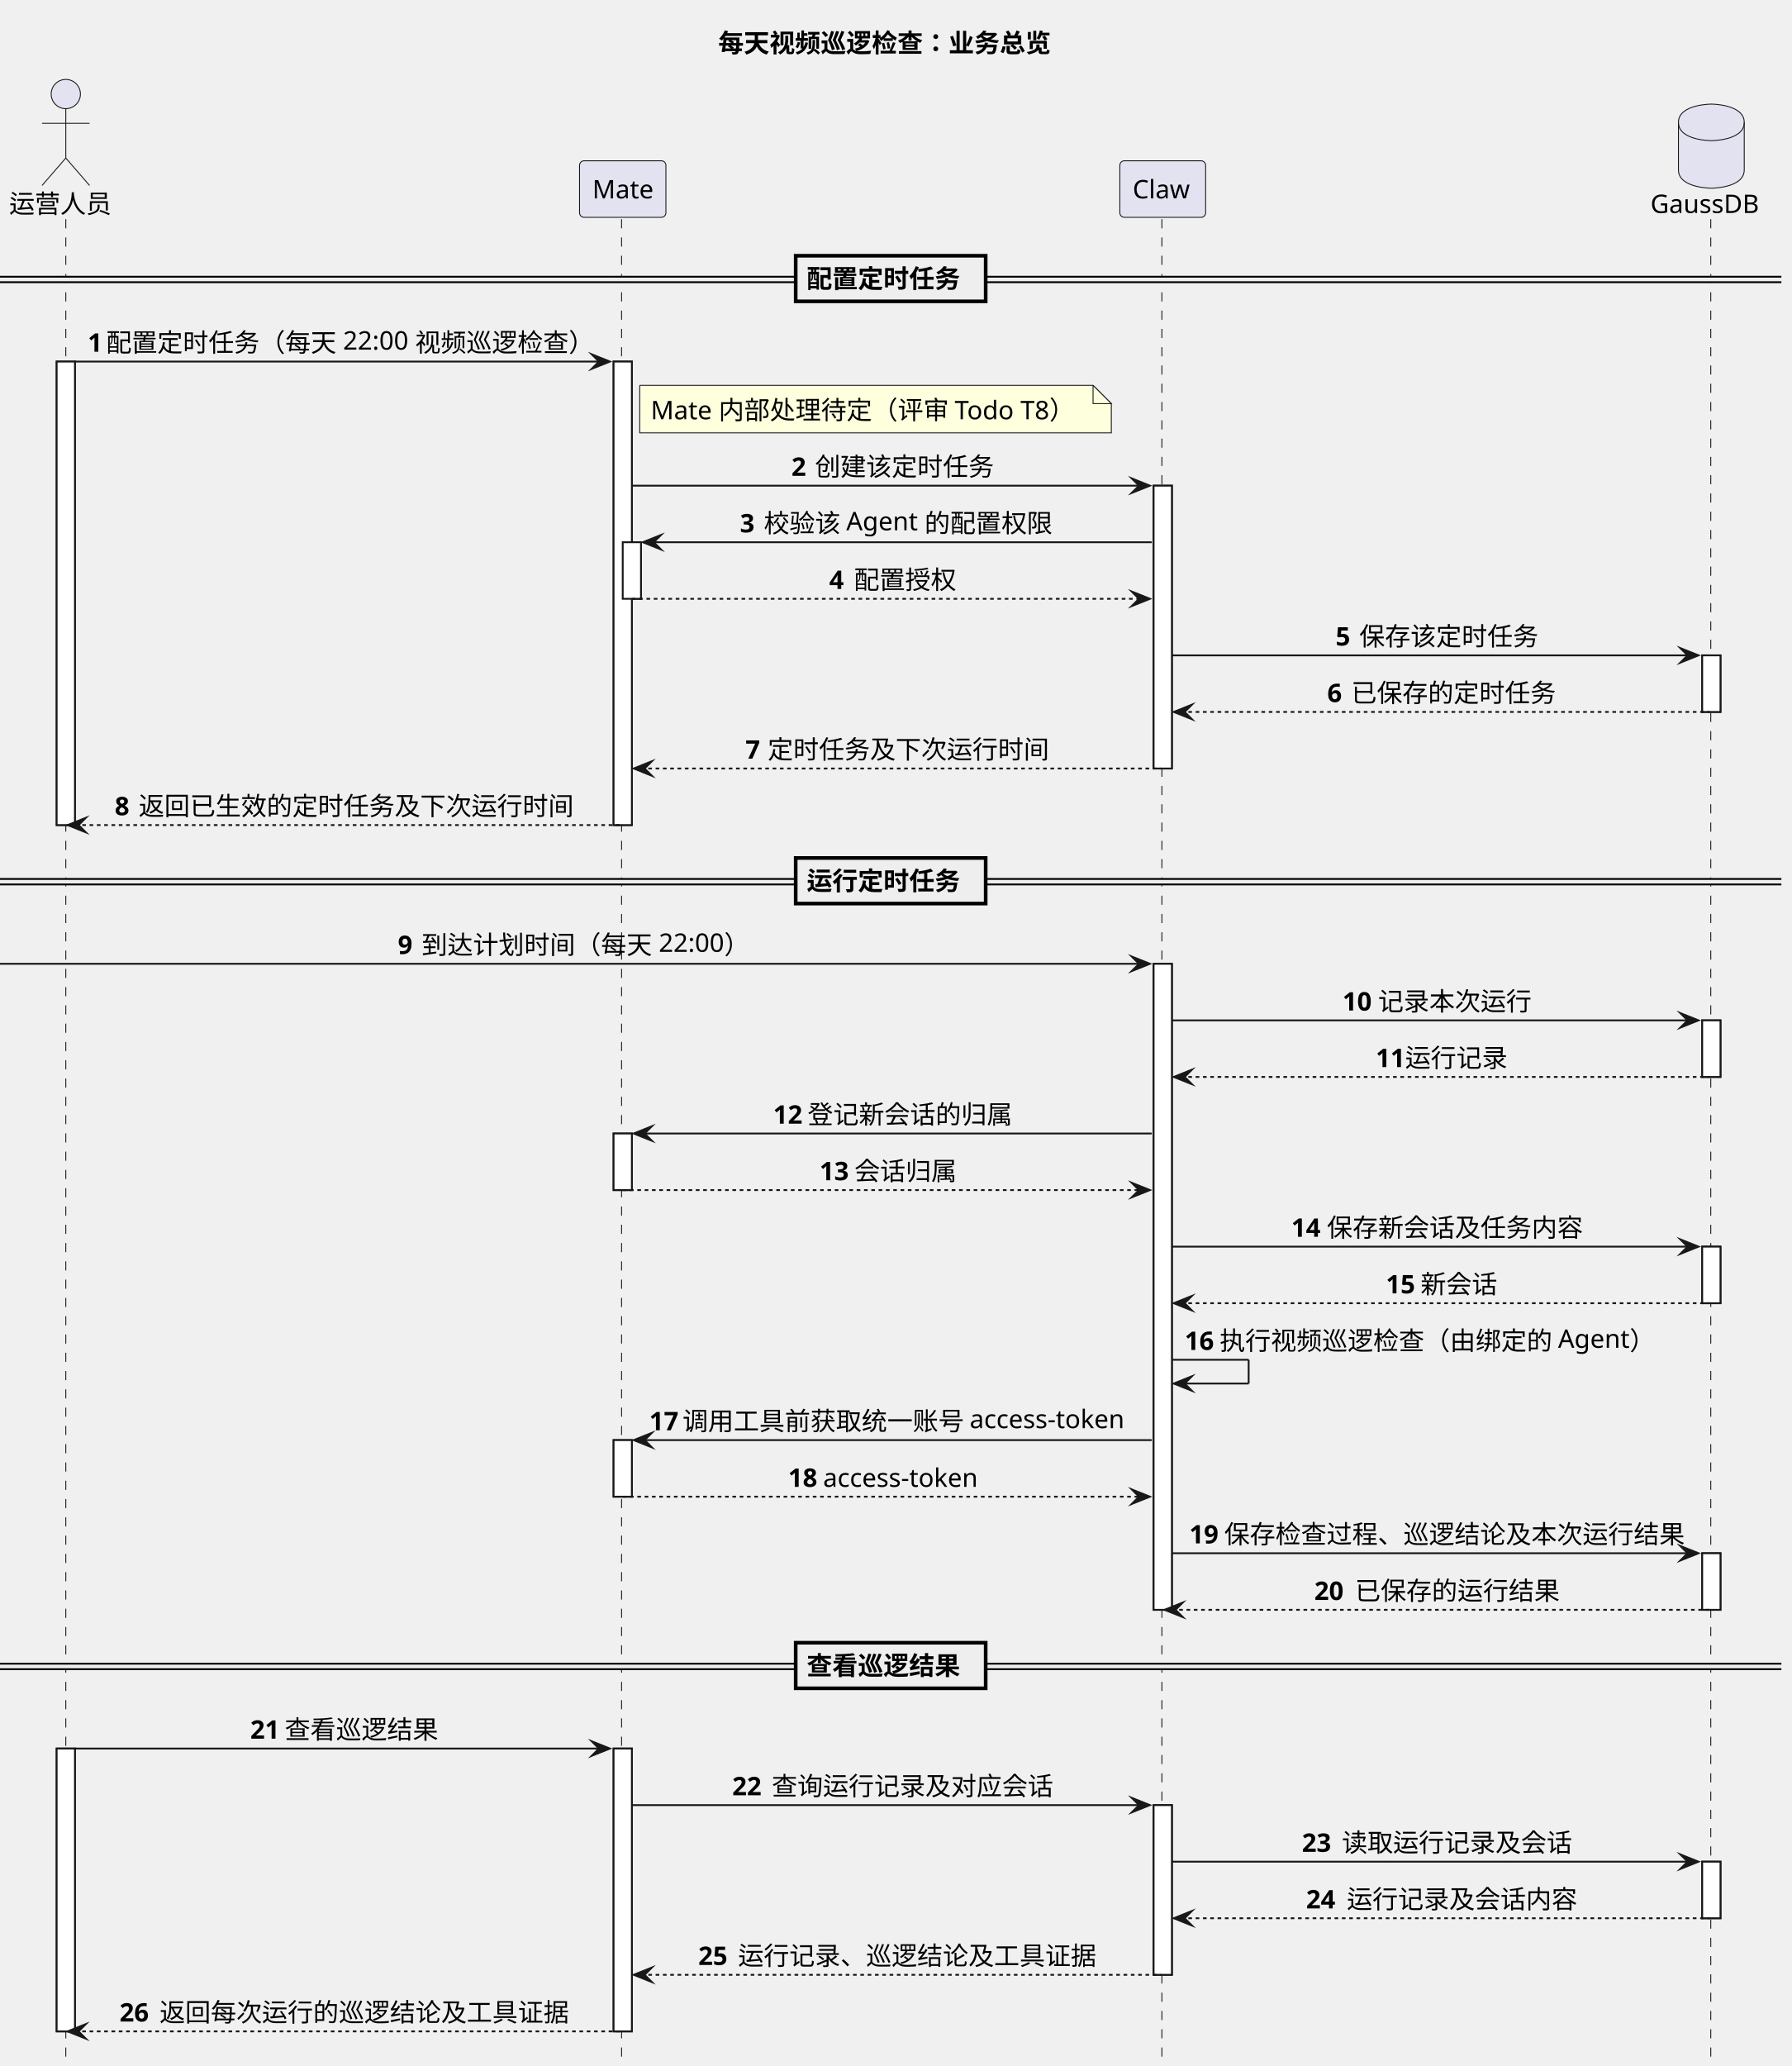
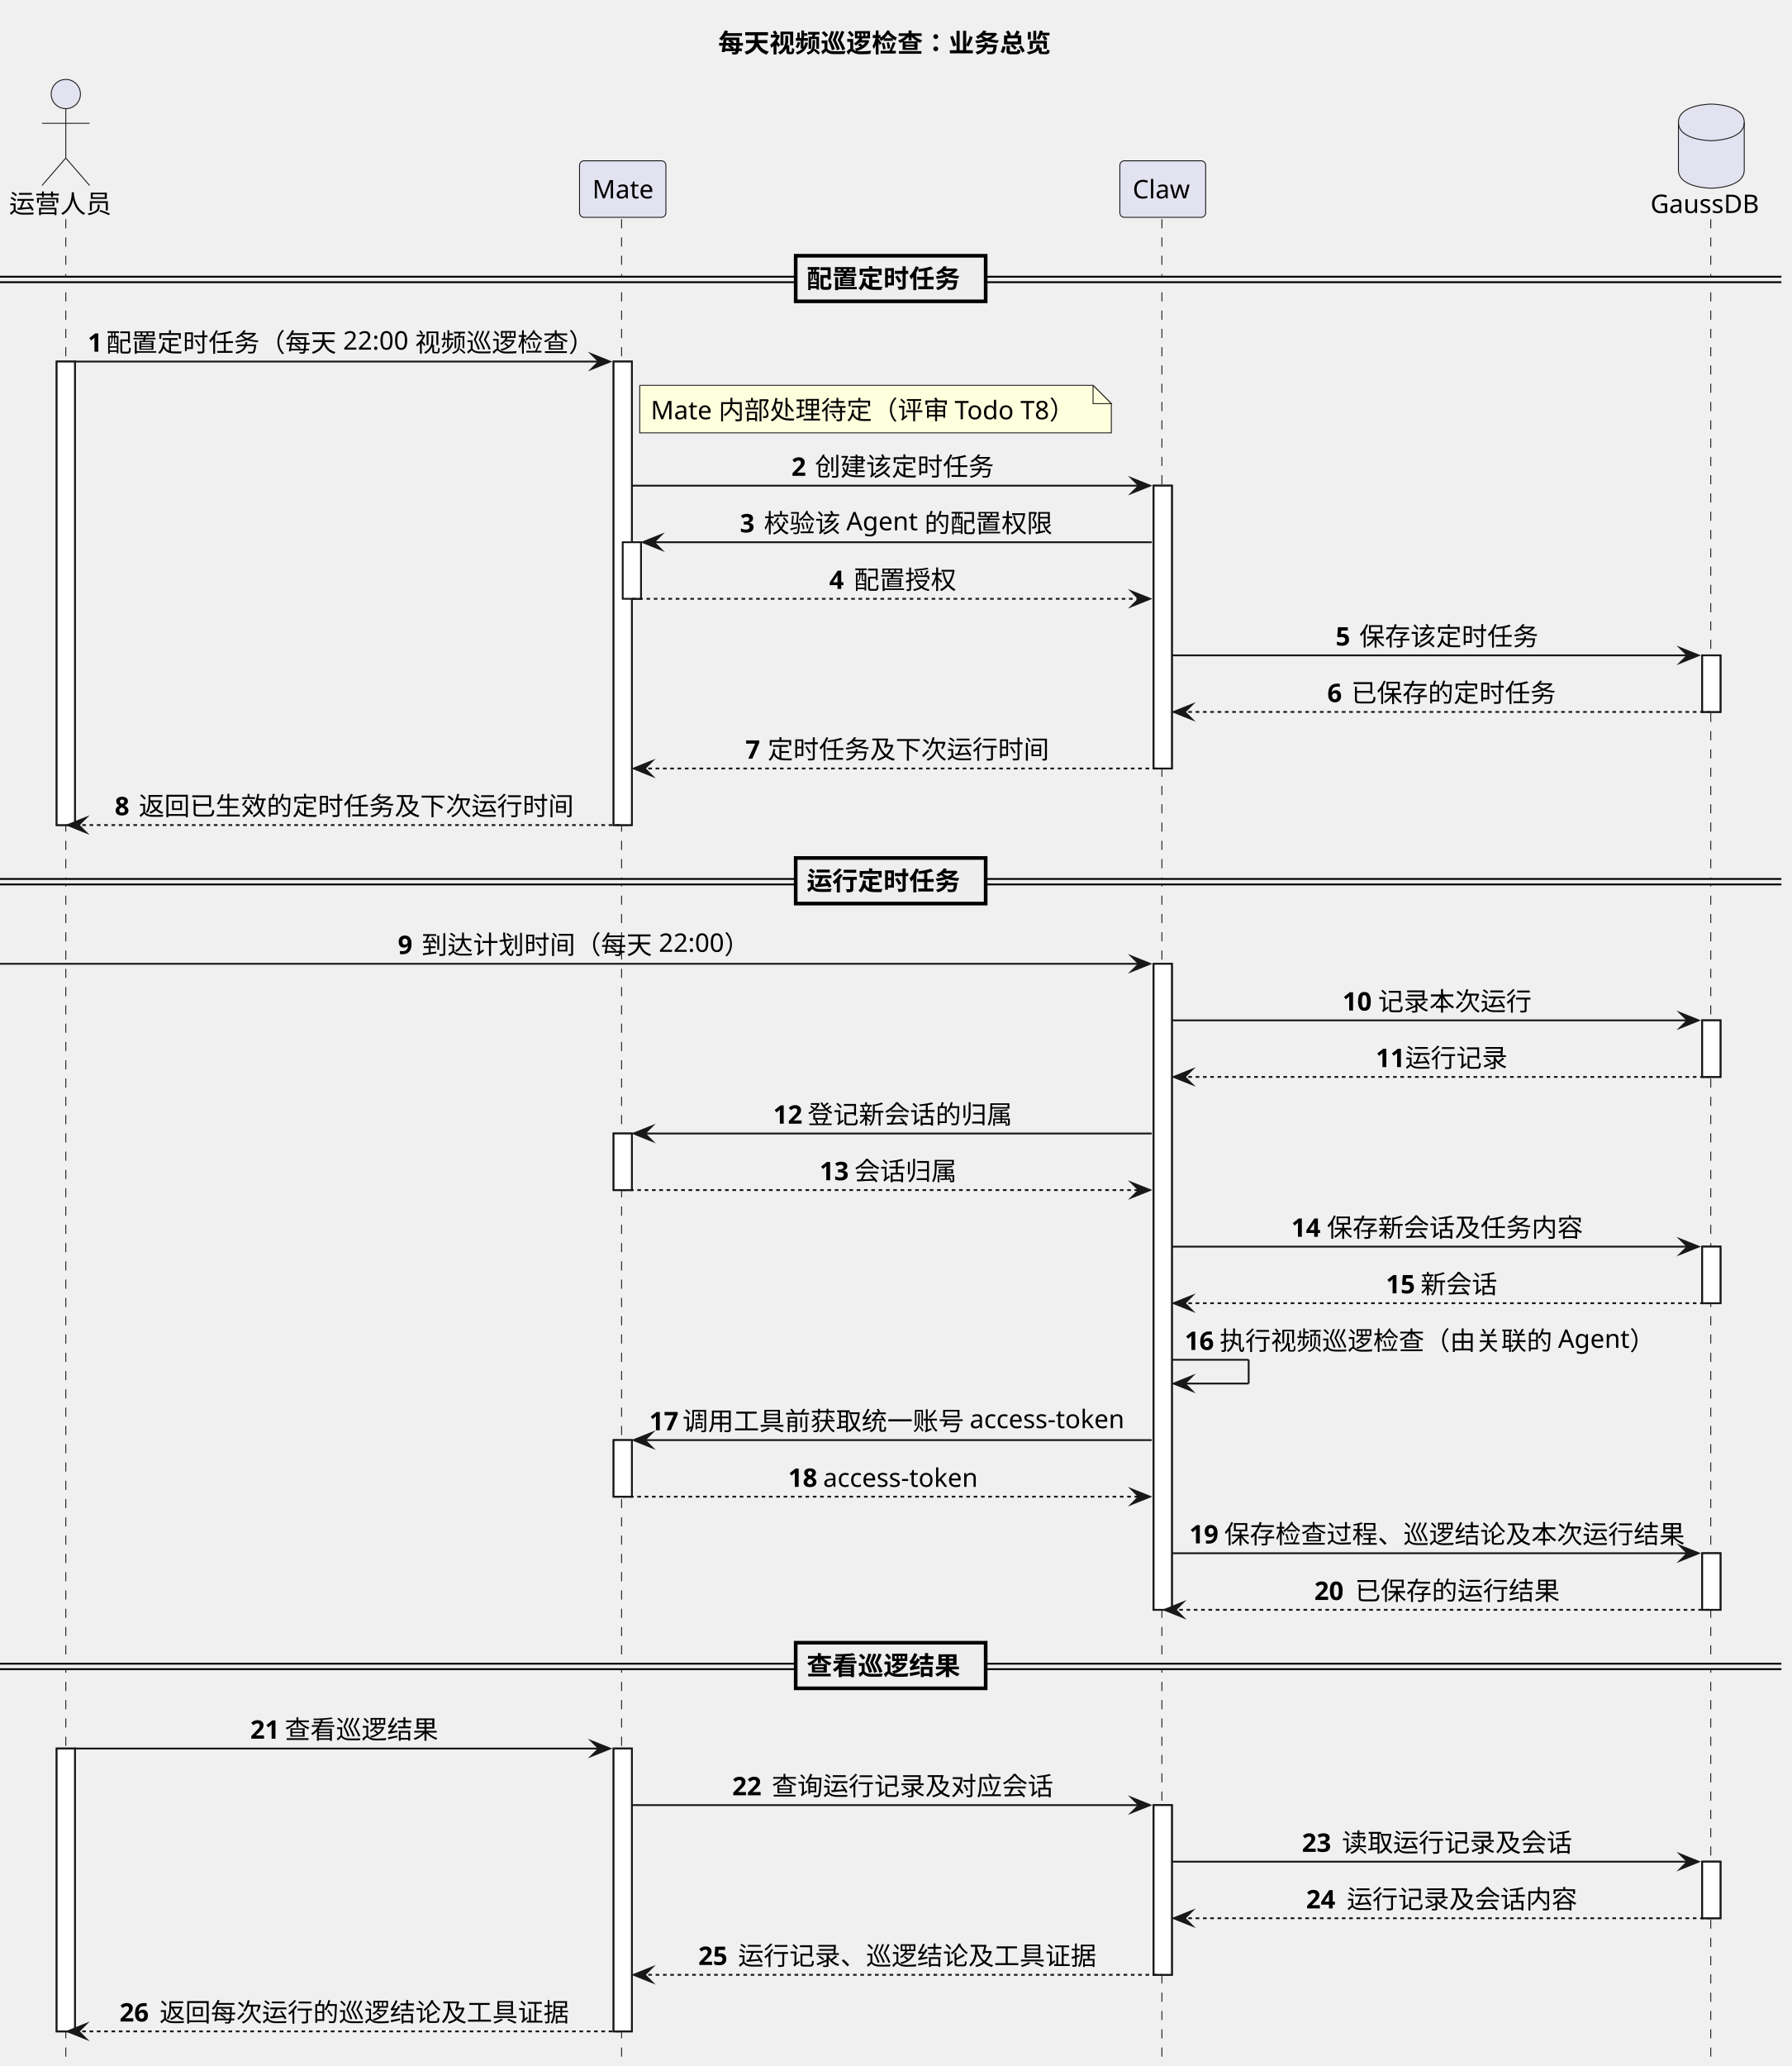
<svg xmlns="http://www.w3.org/2000/svg" contentStyleType="text/css" data-diagram-type="SEQUENCE" height="1130px" preserveAspectRatio="none" style="width:980px;height:1130px;background:#FFFFFF;" version="1.1" viewBox="0 0 980 1130" width="980px" zoomAndPan="magnify">
  <defs />
  <g>
    <g class="title" data-source-line="317">
      <text fill="#000000" font-family="sans-serif" font-size="14" font-weight="700" lengthAdjust="spacing" textLength="187.688" x="392.942" y="28.562">每天视频巡逻检查：业务总览</text>
    </g>
    <g>
      <rect fill="#FFFFFF" height="253.516" style="stroke:#181818;stroke-width:1;" width="10" x="31" y="197.758" />
    </g>
    <g>
      <rect fill="#FFFFFF" height="154.697" style="stroke:#181818;stroke-width:1;" width="10" x="31" y="956.365" />
    </g>
    <g>
      <rect fill="#FFFFFF" height="253.516" style="stroke:#181818;stroke-width:1;" width="10" x="335.685" y="197.758" />
    </g>
    <g>
      <rect fill="#FFFFFF" height="30.939" style="stroke:#181818;stroke-width:1;" width="10" x="340.685" y="296.576" />
    </g>
    <g>
      <rect fill="#FFFFFF" height="30.939" style="stroke:#181818;stroke-width:1;" width="10" x="335.685" y="619.971" />
    </g>
    <g>
      <rect fill="#FFFFFF" height="30.939" style="stroke:#181818;stroke-width:1;" width="10" x="335.685" y="787.668" />
    </g>
    <g>
      <rect fill="#FFFFFF" height="154.697" style="stroke:#181818;stroke-width:1;" width="10" x="335.685" y="956.365" />
    </g>
    <g>
      <rect fill="#FFFFFF" height="154.697" style="stroke:#181818;stroke-width:1;" width="10" x="631.13" y="265.637" />
    </g>
    <g>
      <rect fill="#FFFFFF" height="353.334" style="stroke:#181818;stroke-width:1;" width="10" x="631.13" y="527.152" />
    </g>
    <g>
      <rect fill="#FFFFFF" height="92.818" style="stroke:#181818;stroke-width:1;" width="10" x="631.13" y="987.305" />
    </g>
    <g>
      <rect fill="#FFFFFF" height="30.939" style="stroke:#181818;stroke-width:1;" width="10" x="931.258" y="358.455" />
    </g>
    <g>
      <rect fill="#FFFFFF" height="30.939" style="stroke:#181818;stroke-width:1;" width="10" x="931.258" y="558.092" />
    </g>
    <g>
      <rect fill="#FFFFFF" height="30.939" style="stroke:#181818;stroke-width:1;" width="10" x="931.258" y="681.85" />
    </g>
    <g>
      <rect fill="#FFFFFF" height="30.939" style="stroke:#181818;stroke-width:1;" width="10" x="931.258" y="849.547" />
    </g>
    <g>
      <rect fill="#FFFFFF" height="30.939" style="stroke:#181818;stroke-width:1;" width="10" x="931.258" y="1018.244" />
    </g>
    <g class="participant-lifeline" data-entity-uid="part1" data-qualified-name="Operator" data-source-line="322" id="part1-lifeline">
      <g>
        <rect fill="#000000" fill-opacity="0" height="1009.184" width="8" x="32" y="119.879" />
        <line style="stroke:#181818;stroke-width:0.5;stroke-dasharray:5,5;" x1="36" x2="36" y1="119.879" y2="1129.062" />
      </g>
    </g>
    <g class="participant-lifeline" data-entity-uid="part2" data-qualified-name="Mate" data-source-line="323" id="part2-lifeline">
      <g>
        <rect fill="#000000" fill-opacity="0" height="1009.184" width="8" x="336.685" y="119.879" />
        <line style="stroke:#181818;stroke-width:0.5;stroke-dasharray:5,5;" x1="340.06" x2="340.06" y1="119.879" y2="1129.062" />
      </g>
    </g>
    <g class="participant-lifeline" data-entity-uid="part3" data-qualified-name="Claw" data-source-line="324" id="part3-lifeline">
      <g>
        <rect fill="#000000" fill-opacity="0" height="1009.184" width="8" x="632.13" y="119.879" />
        <line style="stroke:#181818;stroke-width:0.5;stroke-dasharray:5,5;" x1="635.662" x2="635.662" y1="119.879" y2="1129.062" />
      </g>
    </g>
    <g class="participant-lifeline" data-entity-uid="part4" data-qualified-name="Store" data-source-line="325" id="part4-lifeline">
      <g>
        <rect fill="#000000" fill-opacity="0" height="1009.184" width="8" x="932.258" y="119.879" />
        <line style="stroke:#181818;stroke-width:0.5;stroke-dasharray:5,5;" x1="935.944" x2="935.944" y1="119.879" y2="1129.062" />
      </g>
    </g>
    <g class="participant participant-head" data-entity-uid="part1" data-qualified-name="Operator" data-source-line="322" id="part1-head">
      <text fill="#000000" font-family="sans-serif" font-size="14" lengthAdjust="spacing" textLength="56" x="5" y="116.502">运营人员</text>
      <ellipse cx="36" cy="51.44" fill="#E2E2F0" rx="8" ry="8" style="stroke:#181818;stroke-width:0.5;" />
      <path d="M36,59.44 L36,86.439 M23,67.439 L49,67.439 M36,86.439 L23,101.439 M36,86.439 L49,101.439" fill="none" style="stroke:#181818;stroke-width:0.5;" />
    </g>
    <g class="participant participant-head" data-entity-uid="part2" data-qualified-name="Mate" data-source-line="323" id="part2-head">
      <rect fill="#E2E2F0" height="30.939" rx="2.5" ry="2.5" style="stroke:#181818;stroke-width:0.5;" width="47.25" x="317.06" y="87.939" />
      <text fill="#000000" font-family="sans-serif" font-size="14" lengthAdjust="spacing" textLength="33.25" x="324.06" y="108.502">Mate</text>
    </g>
    <g class="participant participant-head" data-entity-uid="part3" data-qualified-name="Claw" data-source-line="324" id="part3-head">
      <rect fill="#E2E2F0" height="30.939" rx="2.5" ry="2.5" style="stroke:#181818;stroke-width:0.5;" width="46.935" x="612.662" y="87.939" />
      <text fill="#000000" font-family="sans-serif" font-size="14" lengthAdjust="spacing" textLength="32.935" x="619.662" y="108.502">Claw</text>
    </g>
    <g class="participant participant-head" data-entity-uid="part4" data-qualified-name="Store" data-source-line="325" id="part4-head">
      <text fill="#000000" font-family="sans-serif" font-size="14" lengthAdjust="spacing" textLength="60.628" x="902.944" y="116.502">GaussDB</text>
      <path d="M918.258,66.939 C918.258,56.94 936.258,56.94 936.258,56.94 C936.258,56.94 954.258,56.94 954.258,66.939 L954.258,92.939 C954.258,102.939 936.258,102.939 936.258,102.939 C936.258,102.939 918.258,102.939 918.258,92.939 L918.258,66.939" fill="#E2E2F0" style="stroke:#181818;stroke-width:0.5;" />
      <path d="M918.258,66.939 C918.258,76.939 936.258,76.939 936.258,76.939 C936.258,76.939 954.258,76.939 954.258,66.939" fill="none" style="stroke:#181818;stroke-width:0.5;" />
    </g>
    <g>
      <rect fill="#FFFFFF" height="253.516" style="stroke:#181818;stroke-width:1;" width="10" x="31" y="197.758" />
    </g>
    <g>
      <rect fill="#FFFFFF" height="154.697" style="stroke:#181818;stroke-width:1;" width="10" x="31" y="956.365" />
    </g>
    <g>
      <rect fill="#FFFFFF" height="253.516" style="stroke:#181818;stroke-width:1;" width="10" x="335.685" y="197.758" />
    </g>
    <g>
      <rect fill="#FFFFFF" height="30.939" style="stroke:#181818;stroke-width:1;" width="10" x="340.685" y="296.576" />
    </g>
    <g>
      <rect fill="#FFFFFF" height="30.939" style="stroke:#181818;stroke-width:1;" width="10" x="335.685" y="619.971" />
    </g>
    <g>
      <rect fill="#FFFFFF" height="30.939" style="stroke:#181818;stroke-width:1;" width="10" x="335.685" y="787.668" />
    </g>
    <g>
      <rect fill="#FFFFFF" height="154.697" style="stroke:#181818;stroke-width:1;" width="10" x="335.685" y="956.365" />
    </g>
    <g>
      <rect fill="#FFFFFF" height="154.697" style="stroke:#181818;stroke-width:1;" width="10" x="631.13" y="265.637" />
    </g>
    <g>
      <rect fill="#FFFFFF" height="353.334" style="stroke:#181818;stroke-width:1;" width="10" x="631.13" y="527.152" />
    </g>
    <g>
      <rect fill="#FFFFFF" height="92.818" style="stroke:#181818;stroke-width:1;" width="10" x="631.13" y="987.305" />
    </g>
    <g>
      <rect fill="#FFFFFF" height="30.939" style="stroke:#181818;stroke-width:1;" width="10" x="931.258" y="358.455" />
    </g>
    <g>
      <rect fill="#FFFFFF" height="30.939" style="stroke:#181818;stroke-width:1;" width="10" x="931.258" y="558.092" />
    </g>
    <g>
      <rect fill="#FFFFFF" height="30.939" style="stroke:#181818;stroke-width:1;" width="10" x="931.258" y="681.85" />
    </g>
    <g>
      <rect fill="#FFFFFF" height="30.939" style="stroke:#181818;stroke-width:1;" width="10" x="931.258" y="849.547" />
    </g>
    <g>
      <rect fill="#FFFFFF" height="30.939" style="stroke:#181818;stroke-width:1;" width="10" x="931.258" y="1018.244" />
    </g>
    <rect fill="#EEEEEE" height="3" style="stroke:#EEEEEE;stroke-width:1;" width="974.572" x="0" y="151.349" />
    <line style="stroke:#000000;stroke-width:1;" x1="0" x2="974.572" y1="151.349" y2="151.349" />
    <line style="stroke:#000000;stroke-width:1;" x1="0" x2="974.572" y1="154.349" y2="154.349" />
    <rect fill="#EEEEEE" height="24.939" style="stroke:#000000;stroke-width:2;" width="103.94" x="435.316" y="139.879" />
    <text fill="#000000" font-family="sans-serif" font-size="14" font-weight="700" lengthAdjust="spacing" textLength="86.625" x="441.316" y="157.441">配置定时任务</text>
    <g class="message" data-entity-1="part1" data-entity-2="part2" data-source-line="328" id="msg1">
      <polygon fill="#181818" points="323.685,193.758,333.685,197.758,323.685,201.758,327.685,197.758" style="stroke:#181818;stroke-width:1;stroke-linejoin:miter;stroke-miterlimit:10;" />
      <line style="stroke:#181818;stroke-width:1;" x1="41" x2="329.685" y1="197.758" y2="197.758" />
      <text fill="#000000" font-family="sans-serif" font-size="14" font-weight="700" lengthAdjust="spacing" textLength="6.036" x="48" y="192.381">1</text>
      <text fill="#000000" font-family="sans-serif" font-size="14" lengthAdjust="spacing" textLength="270.648" x="58.036" y="192.381">配置定时任务（每天 22:00 视频巡逻检查）</text>
    </g>
    <path d="M350,210.758 L350,236.758 L608,236.758 L608,220.758 L598,210.758 L350,210.758" fill="#FEFFDD" style="stroke:#181818;stroke-width:0.5;" />
    <path d="M598,210.758 L598,220.758 L608,220.758 L598,210.758" fill="#FEFFDD" style="stroke:#181818;stroke-width:0.5;" />
    <text fill="#000000" font-family="sans-serif" font-size="14" lengthAdjust="spacing" textLength="237.159" x="356" y="229.32">Mate 内部处理待定（评审 Todo T8）</text>
    <g class="message" data-entity-1="part2" data-entity-2="part3" data-source-line="331" id="msg2">
      <polygon fill="#181818" points="619.13,261.637,629.13,265.637,619.13,269.637,623.13,265.637" style="stroke:#181818;stroke-width:1;stroke-linejoin:miter;stroke-miterlimit:10;" />
      <line style="stroke:#181818;stroke-width:1;" x1="345.685" x2="625.13" y1="265.637" y2="265.637" />
      <text fill="#000000" font-family="sans-serif" font-size="14" font-weight="700" lengthAdjust="spacing" textLength="8.818" x="432.998" y="260.26">2</text>
      <text fill="#000000" font-family="sans-serif" font-size="14" lengthAdjust="spacing" textLength="98" x="445.816" y="260.26">创建该定时任务</text>
    </g>
    <g class="message" data-entity-1="part3" data-entity-2="part2" data-source-line="332" id="msg3">
      <polygon fill="#181818" points="361.685,292.576,351.685,296.576,361.685,300.576,357.685,296.576" style="stroke:#181818;stroke-width:1;stroke-linejoin:miter;stroke-miterlimit:10;" />
      <line style="stroke:#181818;stroke-width:1;" x1="355.685" x2="630.13" y1="296.576" y2="296.576" />
      <text fill="#000000" font-family="sans-serif" font-size="14" font-weight="700" lengthAdjust="spacing" textLength="9.037" x="404.822" y="291.199">3</text>
      <text fill="#000000" font-family="sans-serif" font-size="14" lengthAdjust="spacing" textLength="159.134" x="417.859" y="291.199">校验该 Agent 的配置权限</text>
    </g>
    <g class="message" data-entity-1="part2" data-entity-2="part3" data-source-line="333" id="msg4">
      <polygon fill="#181818" points="619.13,323.516,629.13,327.516,619.13,331.516,623.13,327.516" style="stroke:#181818;stroke-width:1;stroke-linejoin:miter;stroke-miterlimit:10;" />
      <line style="stroke:#181818;stroke-width:1;stroke-dasharray:2,2;" x1="345.685" x2="625.13" y1="327.516" y2="327.516" />
      <text fill="#000000" font-family="sans-serif" font-size="14" font-weight="700" lengthAdjust="spacing" textLength="9.468" x="453.673" y="322.139">4</text>
      <text fill="#000000" font-family="sans-serif" font-size="14" lengthAdjust="spacing" textLength="56" x="467.141" y="322.139">配置授权</text>
    </g>
    <g class="message" data-entity-1="part3" data-entity-2="part4" data-source-line="334" id="msg5">
      <polygon fill="#181818" points="919.258,354.455,929.258,358.455,919.258,362.455,923.258,358.455" style="stroke:#181818;stroke-width:1;stroke-linejoin:miter;stroke-miterlimit:10;" />
      <line style="stroke:#181818;stroke-width:1;" x1="641.13" x2="925.258" y1="358.455" y2="358.455" />
      <text fill="#000000" font-family="sans-serif" font-size="14" font-weight="700" lengthAdjust="spacing" textLength="8.948" x="730.72" y="353.078">5</text>
      <text fill="#000000" font-family="sans-serif" font-size="14" lengthAdjust="spacing" textLength="98" x="743.668" y="353.078">保存该定时任务</text>
    </g>
    <g class="message" data-entity-1="part4" data-entity-2="part3" data-source-line="335" id="msg6">
      <polygon fill="#181818" points="652.13,385.394,642.13,389.394,652.13,393.394,648.13,389.394" style="stroke:#181818;stroke-width:1;stroke-linejoin:miter;stroke-miterlimit:10;" />
      <line style="stroke:#181818;stroke-width:1;stroke-dasharray:2,2;" x1="646.13" x2="935.258" y1="389.394" y2="389.394" />
      <text fill="#000000" font-family="sans-serif" font-size="14" font-weight="700" lengthAdjust="spacing" textLength="9.092" x="726.148" y="384.018">6</text>
      <text fill="#000000" font-family="sans-serif" font-size="14" lengthAdjust="spacing" textLength="112" x="739.24" y="384.018">已保存的定时任务</text>
    </g>
    <g class="message" data-entity-1="part3" data-entity-2="part2" data-source-line="336" id="msg7">
      <polygon fill="#181818" points="356.685,416.334,346.685,420.334,356.685,424.334,352.685,420.334" style="stroke:#181818;stroke-width:1;stroke-linejoin:miter;stroke-miterlimit:10;" />
      <line style="stroke:#181818;stroke-width:1;stroke-dasharray:2,2;" x1="350.685" x2="635.13" y1="420.334" y2="420.334" />
      <text fill="#000000" font-family="sans-serif" font-size="14" font-weight="700" lengthAdjust="spacing" textLength="8.142" x="407.836" y="414.957">7</text>
      <text fill="#000000" font-family="sans-serif" font-size="14" lengthAdjust="spacing" textLength="154" x="419.978" y="414.957">定时任务及下次运行时间</text>
    </g>
    <g class="message" data-entity-1="part2" data-entity-2="part1" data-source-line="337" id="msg8">
      <polygon fill="#181818" points="47,447.273,37,451.273,47,455.273,43,451.273" style="stroke:#181818;stroke-width:1;stroke-linejoin:miter;stroke-miterlimit:10;" />
      <line style="stroke:#181818;stroke-width:1;stroke-dasharray:2,2;" x1="41" x2="339.685" y1="451.273" y2="451.273" />
      <text fill="#000000" font-family="sans-serif" font-size="14" font-weight="700" lengthAdjust="spacing" textLength="9.112" x="62.786" y="445.897">8</text>
      <text fill="#000000" font-family="sans-serif" font-size="14" lengthAdjust="spacing" textLength="238" x="75.898" y="445.897">返回已生效的定时任务及下次运行时间</text>
    </g>
    <rect fill="#EEEEEE" height="3" style="stroke:#EEEEEE;stroke-width:1;" width="974.572" x="0" y="480.743" />
    <line style="stroke:#000000;stroke-width:1;" x1="0" x2="974.572" y1="480.743" y2="480.743" />
    <line style="stroke:#000000;stroke-width:1;" x1="0" x2="974.572" y1="483.743" y2="483.743" />
    <rect fill="#EEEEEE" height="24.939" style="stroke:#000000;stroke-width:2;" width="103.94" x="435.316" y="469.273" />
    <text fill="#000000" font-family="sans-serif" font-size="14" font-weight="700" lengthAdjust="spacing" textLength="86.625" x="441.316" y="486.836">运行定时任务</text>
    <g class="message" data-entity-1="part3" data-entity-2="part3" data-source-line="340" id="msg9">
      <polygon fill="#181818" points="619.13,523.152,629.13,527.152,619.13,531.152,623.13,527.152" style="stroke:#181818;stroke-width:1;stroke-linejoin:miter;stroke-miterlimit:10;" />
      <line style="stroke:#181818;stroke-width:1;" x1="0" x2="625.13" y1="527.152" y2="527.152" />
      <text fill="#000000" font-family="sans-serif" font-size="14" font-weight="700" lengthAdjust="spacing" textLength="9.092" x="217.664" y="521.775">9</text>
      <text fill="#000000" font-family="sans-serif" font-size="14" lengthAdjust="spacing" textLength="182.711" x="230.755" y="521.775">到达计划时间（每天 22:00）</text>
    </g>
    <g class="message" data-entity-1="part3" data-entity-2="part4" data-source-line="341" id="msg10">
      <polygon fill="#181818" points="919.258,554.092,929.258,558.092,919.258,562.092,923.258,558.092" style="stroke:#181818;stroke-width:1;stroke-linejoin:miter;stroke-miterlimit:10;" />
      <line style="stroke:#181818;stroke-width:1;" x1="641.13" x2="925.258" y1="558.092" y2="558.092" />
      <text fill="#000000" font-family="sans-serif" font-size="14" font-weight="700" lengthAdjust="spacing" textLength="15.477" x="734.456" y="552.715">10</text>
      <text fill="#000000" font-family="sans-serif" font-size="14" lengthAdjust="spacing" textLength="84" x="753.932" y="552.715">记录本次运行</text>
    </g>
    <g class="message" data-entity-1="part4" data-entity-2="part3" data-source-line="342" id="msg11">
      <polygon fill="#181818" points="652.13,585.031,642.13,589.031,652.13,593.031,648.13,589.031" style="stroke:#181818;stroke-width:1;stroke-linejoin:miter;stroke-miterlimit:10;" />
      <line style="stroke:#181818;stroke-width:1;stroke-dasharray:2,2;" x1="646.13" x2="935.258" y1="589.031" y2="589.031" />
      <text fill="#000000" font-family="sans-serif" font-size="14" font-weight="700" lengthAdjust="spacing" textLength="12.072" x="752.658" y="583.654">11</text>
      <text fill="#000000" font-family="sans-serif" font-size="14" lengthAdjust="spacing" textLength="56" x="768.73" y="583.654">运行记录</text>
    </g>
    <g class="message" data-entity-1="part3" data-entity-2="part2" data-source-line="343" id="msg12">
      <polygon fill="#181818" points="356.685,615.971,346.685,619.971,356.685,623.971,352.685,619.971" style="stroke:#181818;stroke-width:1;stroke-linejoin:miter;stroke-miterlimit:10;" />
      <line style="stroke:#181818;stroke-width:1;" x1="350.685" x2="630.13" y1="619.971" y2="619.971" />
      <text fill="#000000" font-family="sans-serif" font-size="14" font-weight="700" lengthAdjust="spacing" textLength="14.854" x="422.98" y="614.594">12</text>
      <text fill="#000000" font-family="sans-serif" font-size="14" lengthAdjust="spacing" textLength="112" x="441.834" y="614.594">登记新会话的归属</text>
    </g>
    <g class="message" data-entity-1="part2" data-entity-2="part3" data-source-line="344" id="msg13">
      <polygon fill="#181818" points="619.13,646.91,629.13,650.91,619.13,654.91,623.13,650.91" style="stroke:#181818;stroke-width:1;stroke-linejoin:miter;stroke-miterlimit:10;" />
      <line style="stroke:#181818;stroke-width:1;stroke-dasharray:2,2;" x1="340.685" x2="625.13" y1="650.91" y2="650.91" />
      <text fill="#000000" font-family="sans-serif" font-size="14" font-weight="700" lengthAdjust="spacing" textLength="15.073" x="448.371" y="645.533">13</text>
      <text fill="#000000" font-family="sans-serif" font-size="14" lengthAdjust="spacing" textLength="56" x="467.444" y="645.533">会话归属</text>
    </g>
    <g class="message" data-entity-1="part3" data-entity-2="part4" data-source-line="345" id="msg14">
      <polygon fill="#181818" points="919.258,677.85,929.258,681.85,919.258,685.85,923.258,681.85" style="stroke:#181818;stroke-width:1;stroke-linejoin:miter;stroke-miterlimit:10;" />
      <line style="stroke:#181818;stroke-width:1;" x1="641.13" x2="925.258" y1="681.85" y2="681.85" />
      <text fill="#000000" font-family="sans-serif" font-size="14" font-weight="700" lengthAdjust="spacing" textLength="15.504" x="706.442" y="676.473">14</text>
      <text fill="#000000" font-family="sans-serif" font-size="14" lengthAdjust="spacing" textLength="140" x="725.946" y="676.473">保存新会话及任务内容</text>
    </g>
    <g class="message" data-entity-1="part4" data-entity-2="part3" data-source-line="346" id="msg15">
      <polygon fill="#181818" points="652.13,708.789,642.13,712.789,652.13,716.789,648.13,712.789" style="stroke:#181818;stroke-width:1;stroke-linejoin:miter;stroke-miterlimit:10;" />
      <line style="stroke:#181818;stroke-width:1;stroke-dasharray:2,2;" x1="646.13" x2="935.258" y1="712.789" y2="712.789" />
      <text fill="#000000" font-family="sans-serif" font-size="14" font-weight="700" lengthAdjust="spacing" textLength="14.984" x="758.202" y="707.412">15</text>
      <text fill="#000000" font-family="sans-serif" font-size="14" lengthAdjust="spacing" textLength="42" x="777.186" y="707.412">新会话</text>
    </g>
    <g class="message" data-entity-1="part3" data-entity-2="part3" data-source-line="347" id="msg16">
      <line style="stroke:#181818;stroke-width:1;" x1="641.13" x2="683.13" y1="743.729" y2="743.729" />
      <line style="stroke:#181818;stroke-width:1;" x1="683.13" x2="683.13" y1="743.729" y2="756.729" />
      <line style="stroke:#181818;stroke-width:1;" x1="642.13" x2="683.13" y1="756.729" y2="756.729" />
      <polygon fill="#181818" points="652.13,752.729,642.13,756.729,652.13,760.729,648.13,756.729" style="stroke:#181818;stroke-width:1;stroke-linejoin:miter;stroke-miterlimit:10;" />
      <text fill="#000000" font-family="sans-serif" font-size="14" font-weight="700" lengthAdjust="spacing" textLength="15.128" x="648.13" y="738.352">16</text>
-       <text fill="#000000" font-family="sans-serif" font-size="14" lengthAdjust="spacing" textLength="239.196" x="667.258" y="738.352">执行视频巡逻检查（由绑定的 Agent）</text>
+       <text fill="#000000" font-family="sans-serif" font-size="14" lengthAdjust="spacing" textLength="239.196" x="667.258" y="738.352">执行视频巡逻检查（由关联的 Agent）</text>
    </g>
    <g class="message" data-entity-1="part3" data-entity-2="part2" data-source-line="348" id="msg17">
      <polygon fill="#181818" points="356.685,783.668,346.685,787.668,356.685,791.668,352.685,787.668" style="stroke:#181818;stroke-width:1;stroke-linejoin:miter;stroke-miterlimit:10;" />
      <line style="stroke:#181818;stroke-width:1;" x1="350.685" x2="630.13" y1="787.668" y2="787.668" />
      <text fill="#000000" font-family="sans-serif" font-size="14" font-weight="700" lengthAdjust="spacing" textLength="14.178" x="355.185" y="782.291">17</text>
      <text fill="#000000" font-family="sans-serif" font-size="14" lengthAdjust="spacing" textLength="248.268" x="373.362" y="782.291">调用工具前获取统一账号 access-token</text>
    </g>
    <g class="message" data-entity-1="part2" data-entity-2="part3" data-source-line="349" id="msg18">
      <polygon fill="#181818" points="619.13,814.607,629.13,818.607,619.13,822.607,623.13,818.607" style="stroke:#181818;stroke-width:1;stroke-linejoin:miter;stroke-miterlimit:10;" />
      <line style="stroke:#181818;stroke-width:1;stroke-dasharray:2,2;" x1="340.685" x2="625.13" y1="818.607" y2="818.607" />
      <text fill="#000000" font-family="sans-serif" font-size="14" font-weight="700" lengthAdjust="spacing" textLength="15.148" x="431.168" y="813.231">18</text>
      <text fill="#000000" font-family="sans-serif" font-size="14" lengthAdjust="spacing" textLength="90.33" x="450.316" y="813.231">access-token</text>
    </g>
    <g class="message" data-entity-1="part3" data-entity-2="part4" data-source-line="350" id="msg19">
      <polygon fill="#181818" points="919.258,845.547,929.258,849.547,919.258,853.547,923.258,849.547" style="stroke:#181818;stroke-width:1;stroke-linejoin:miter;stroke-miterlimit:10;" />
      <line style="stroke:#181818;stroke-width:1;" x1="641.13" x2="925.258" y1="849.547" y2="849.547" />
      <text fill="#000000" font-family="sans-serif" font-size="14" font-weight="700" lengthAdjust="spacing" textLength="15.128" x="650.63" y="844.17">19</text>
      <text fill="#000000" font-family="sans-serif" font-size="14" lengthAdjust="spacing" textLength="252" x="669.758" y="844.17">保存检查过程、巡逻结论及本次运行结果</text>
    </g>
    <g class="message" data-entity-1="part4" data-entity-2="part3" data-source-line="351" id="msg20">
      <polygon fill="#181818" points="647.13,876.486,637.13,880.486,647.13,884.486,643.13,880.486" style="stroke:#181818;stroke-width:1;stroke-linejoin:miter;stroke-miterlimit:10;" />
      <line style="stroke:#181818;stroke-width:1;stroke-dasharray:2,2;" x1="641.13" x2="935.258" y1="880.486" y2="880.486" />
      <text fill="#000000" font-family="sans-serif" font-size="14" font-weight="700" lengthAdjust="spacing" textLength="18.259" x="719.064" y="875.109">20</text>
      <text fill="#000000" font-family="sans-serif" font-size="14" lengthAdjust="spacing" textLength="112" x="741.323" y="875.109">已保存的运行结果</text>
    </g>
    <rect fill="#EEEEEE" height="3" style="stroke:#EEEEEE;stroke-width:1;" width="974.572" x="0" y="909.956" />
    <line style="stroke:#000000;stroke-width:1;" x1="0" x2="974.572" y1="909.956" y2="909.956" />
    <line style="stroke:#000000;stroke-width:1;" x1="0" x2="974.572" y1="912.956" y2="912.956" />
    <rect fill="#EEEEEE" height="24.939" style="stroke:#000000;stroke-width:2;" width="103.94" x="435.316" y="898.486" />
    <text fill="#000000" font-family="sans-serif" font-size="14" font-weight="700" lengthAdjust="spacing" textLength="86.625" x="441.316" y="916.049">查看巡逻结果</text>
    <g class="message" data-entity-1="part1" data-entity-2="part2" data-source-line="354" id="msg21">
      <polygon fill="#181818" points="323.685,952.365,333.685,956.365,323.685,960.365,327.685,956.365" style="stroke:#181818;stroke-width:1;stroke-linejoin:miter;stroke-miterlimit:10;" />
      <line style="stroke:#181818;stroke-width:1;" x1="41" x2="329.685" y1="956.365" y2="956.365" />
      <text fill="#000000" font-family="sans-serif" font-size="14" font-weight="700" lengthAdjust="spacing" textLength="14.854" x="136.915" y="950.988">21</text>
      <text fill="#000000" font-family="sans-serif" font-size="14" lengthAdjust="spacing" textLength="84" x="155.769" y="950.988">查看巡逻结果</text>
    </g>
    <g class="message" data-entity-1="part2" data-entity-2="part3" data-source-line="356" id="msg22">
      <polygon fill="#181818" points="619.13,983.305,629.13,987.305,619.13,991.305,623.13,987.305" style="stroke:#181818;stroke-width:1;stroke-linejoin:miter;stroke-miterlimit:10;" />
      <line style="stroke:#181818;stroke-width:1;" x1="345.685" x2="625.13" y1="987.305" y2="987.305" />
      <text fill="#000000" font-family="sans-serif" font-size="14" font-weight="700" lengthAdjust="spacing" textLength="17.637" x="400.589" y="981.928">22</text>
      <text fill="#000000" font-family="sans-serif" font-size="14" lengthAdjust="spacing" textLength="154" x="422.226" y="981.928">查询运行记录及对应会话</text>
    </g>
    <g class="message" data-entity-1="part3" data-entity-2="part4" data-source-line="357" id="msg23">
      <polygon fill="#181818" points="919.258,1014.244,929.258,1018.244,919.258,1022.244,923.258,1018.244" style="stroke:#181818;stroke-width:1;stroke-linejoin:miter;stroke-miterlimit:10;" />
      <line style="stroke:#181818;stroke-width:1;" x1="641.13" x2="925.258" y1="1018.244" y2="1018.244" />
      <text fill="#000000" font-family="sans-serif" font-size="14" font-weight="700" lengthAdjust="spacing" textLength="17.855" x="712.266" y="1012.867">23</text>
      <text fill="#000000" font-family="sans-serif" font-size="14" lengthAdjust="spacing" textLength="126" x="734.122" y="1012.867">读取运行记录及会话</text>
    </g>
    <g class="message" data-entity-1="part4" data-entity-2="part3" data-source-line="358" id="msg24">
      <polygon fill="#181818" points="652.13,1045.184,642.13,1049.184,652.13,1053.184,648.13,1049.184" style="stroke:#181818;stroke-width:1;stroke-linejoin:miter;stroke-miterlimit:10;" />
      <line style="stroke:#181818;stroke-width:1;stroke-dasharray:2,2;" x1="646.13" x2="935.258" y1="1049.184" y2="1049.184" />
      <text fill="#000000" font-family="sans-serif" font-size="14" font-weight="700" lengthAdjust="spacing" textLength="18.286" x="714.551" y="1043.807">24</text>
      <text fill="#000000" font-family="sans-serif" font-size="14" lengthAdjust="spacing" textLength="126" x="736.837" y="1043.807">运行记录及会话内容</text>
    </g>
    <g class="message" data-entity-1="part3" data-entity-2="part2" data-source-line="359" id="msg25">
      <polygon fill="#181818" points="356.685,1076.123,346.685,1080.123,356.685,1084.123,352.685,1080.123" style="stroke:#181818;stroke-width:1;stroke-linejoin:miter;stroke-miterlimit:10;" />
      <line style="stroke:#181818;stroke-width:1;stroke-dasharray:2,2;" x1="350.685" x2="635.13" y1="1080.123" y2="1080.123" />
      <text fill="#000000" font-family="sans-serif" font-size="14" font-weight="700" lengthAdjust="spacing" textLength="17.767" x="382.024" y="1074.746">25</text>
      <text fill="#000000" font-family="sans-serif" font-size="14" lengthAdjust="spacing" textLength="196" x="403.791" y="1074.746">运行记录、巡逻结论及工具证据</text>
    </g>
    <g class="message" data-entity-1="part2" data-entity-2="part1" data-source-line="360" id="msg26">
      <polygon fill="#181818" points="47,1107.062,37,1111.062,47,1115.062,43,1111.062" style="stroke:#181818;stroke-width:1;stroke-linejoin:miter;stroke-miterlimit:10;" />
      <line style="stroke:#181818;stroke-width:1;stroke-dasharray:2,2;" x1="41" x2="339.685" y1="1111.062" y2="1111.062" />
      <text fill="#000000" font-family="sans-serif" font-size="14" font-weight="700" lengthAdjust="spacing" textLength="17.91" x="65.387" y="1105.686">26</text>
      <text fill="#000000" font-family="sans-serif" font-size="14" lengthAdjust="spacing" textLength="224" x="87.297" y="1105.686">返回每次运行的巡逻结论及工具证据</text>
    </g>
  </g>
</svg>
